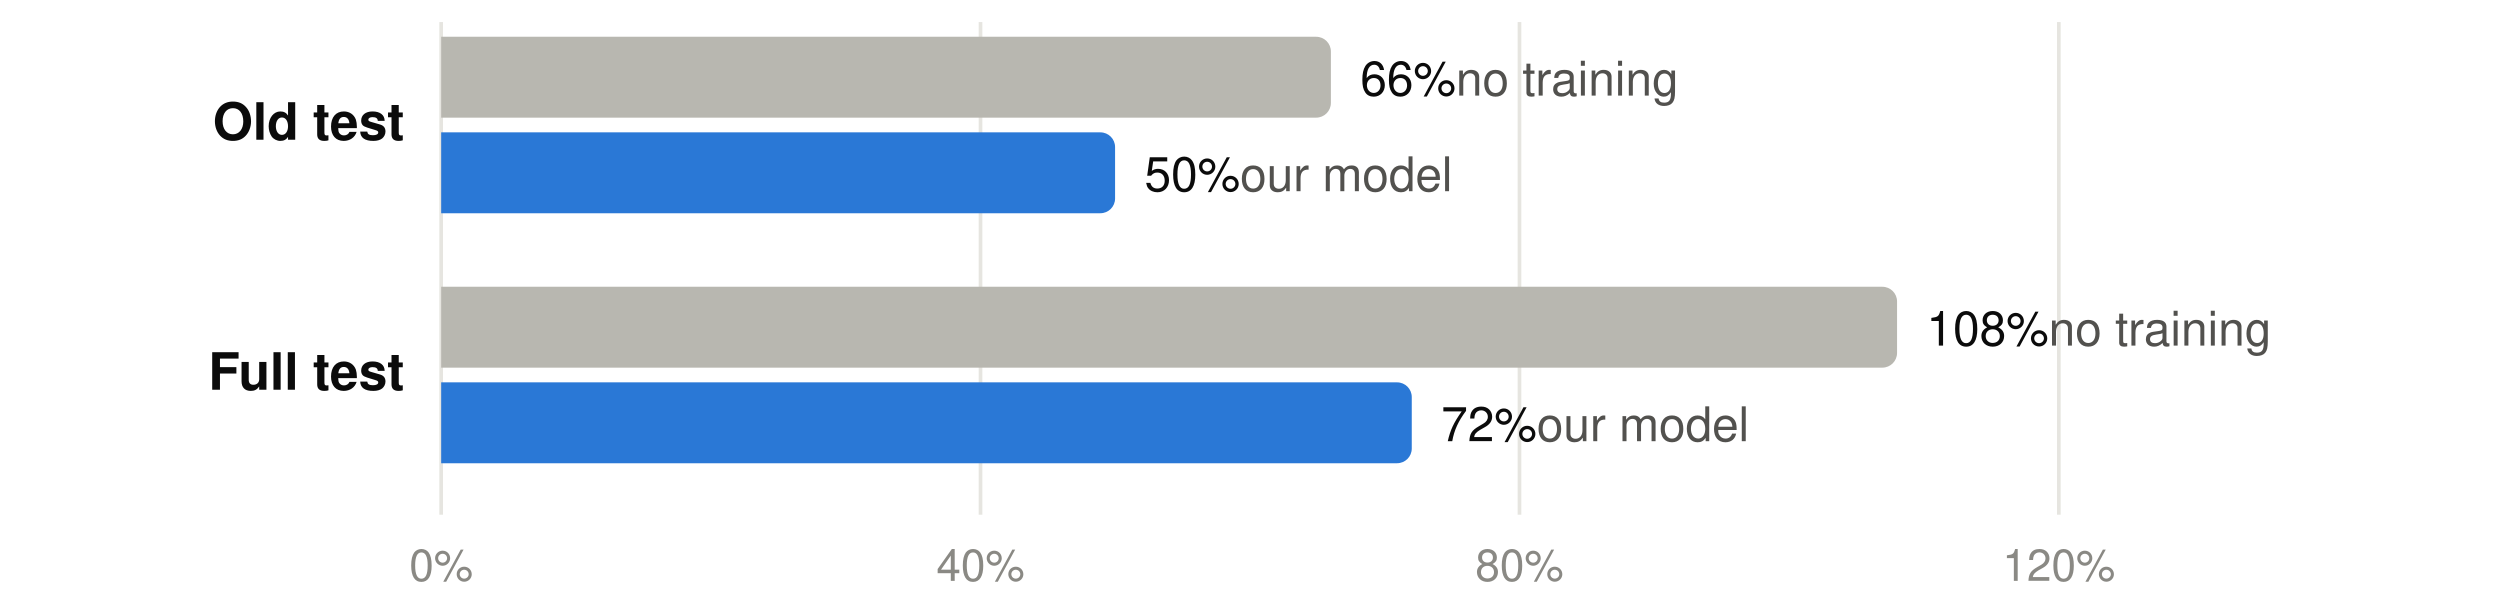
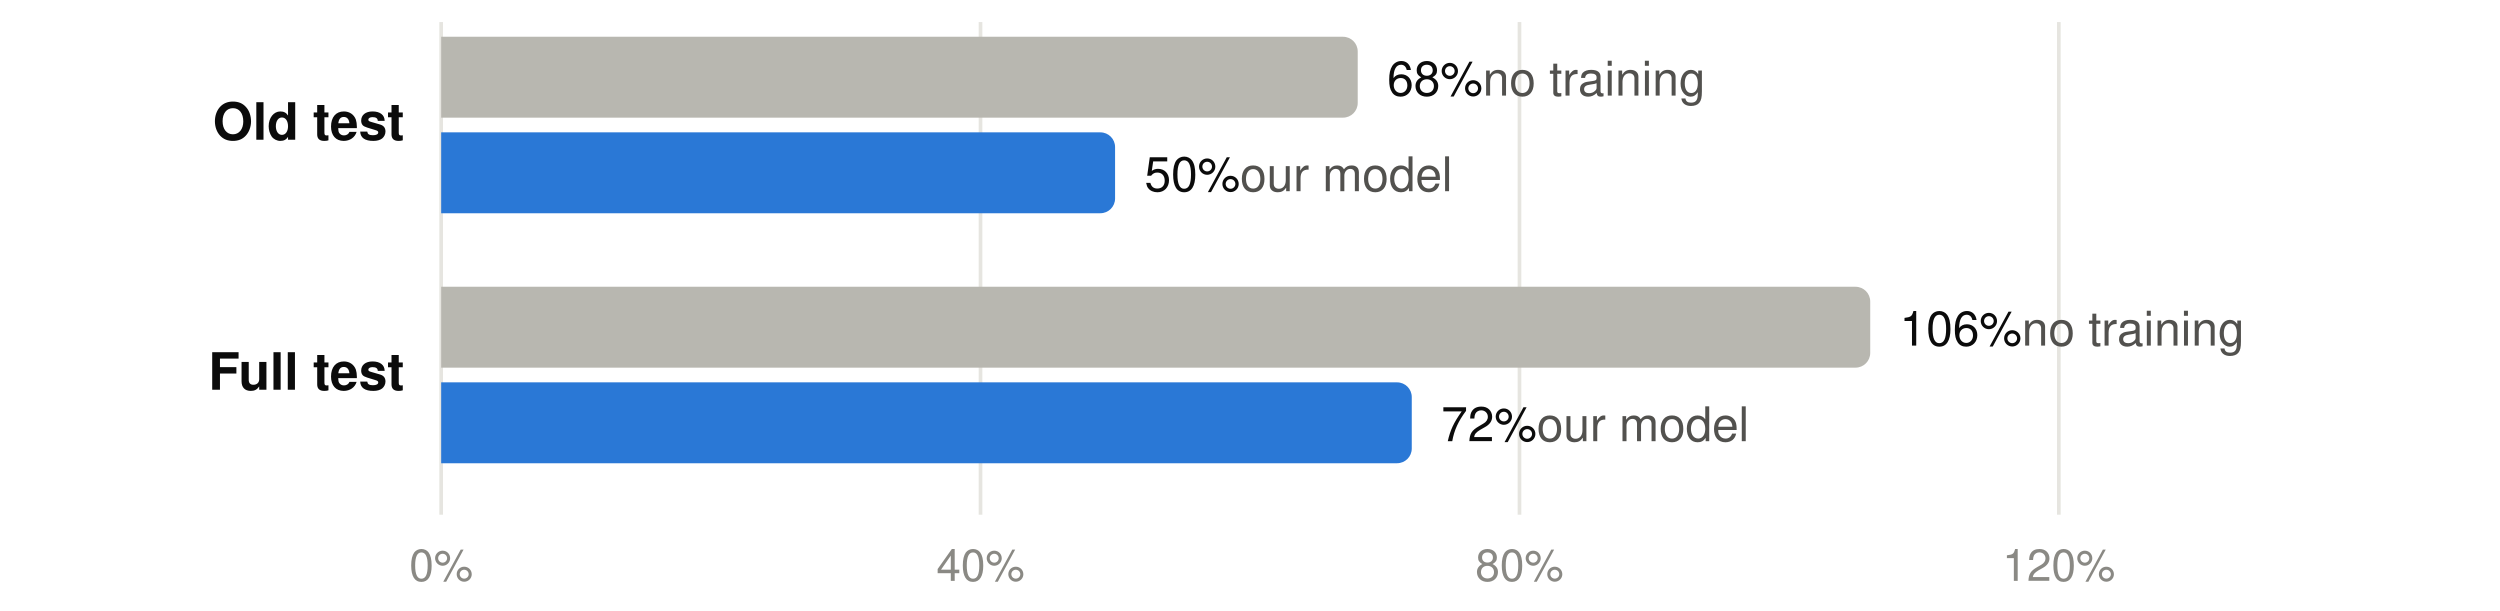
<svg xmlns="http://www.w3.org/2000/svg" viewBox="0 0 680 166" width="100%" style="max-width:680px;background:#fff" role="img" aria-label="Same model, two tests" font-family="-apple-system,Segoe UI,Helvetica,Arial,sans-serif">
  <line x1="120.0" y1="6" x2="120.0" y2="140" stroke="#e6e5e0" stroke-width="1" />
  <text x="120.0" y="158" font-size="12" fill="#8a8984" text-anchor="middle">0%</text>
  <line x1="266.7" y1="6" x2="266.7" y2="140" stroke="#e6e5e0" stroke-width="1" />
  <text x="266.7" y="158" font-size="12" fill="#8a8984" text-anchor="middle">40%</text>
  <line x1="413.3" y1="6" x2="413.3" y2="140" stroke="#e6e5e0" stroke-width="1" />
  <text x="413.3" y="158" font-size="12" fill="#8a8984" text-anchor="middle">80%</text>
  <line x1="560.0" y1="6" x2="560.0" y2="140" stroke="#e6e5e0" stroke-width="1" />
  <text x="560.0" y="158" font-size="12" fill="#8a8984" text-anchor="middle">120%</text>
  <text x="110" y="38" font-size="14" fill="#0b0b0b" font-weight="600" text-anchor="end">Old test</text>
-   <path d="M120,10 h238.0 a4,4 0 0 1 4,4 v14 a4,4 0 0 1 -4,4 h-238.0 z" fill="#b8b7b0" />
-   <text x="370.0" y="26" font-size="13" fill="#0b0b0b">66%<tspan fill="#52514e"> no training</tspan>
+   <path d="M120,10 h245.3 a4,4 0 0 1 4,4 v14 a4,4 0 0 1 -4,4 h-245.3 z" fill="#b8b7b0" />
+   <text x="377.3" y="26" font-size="13" fill="#0b0b0b">68%<tspan fill="#52514e"> no training</tspan>
  </text>
  <path d="M120,36 h179.3 a4,4 0 0 1 4,4 v14 a4,4 0 0 1 -4,4 h-179.3 z" fill="#2a78d6" />
  <text x="311.3" y="52" font-size="13" fill="#0b0b0b">50%<tspan fill="#52514e"> our model</tspan>
  </text>
  <text x="110" y="106" font-size="14" fill="#0b0b0b" font-weight="600" text-anchor="end">Full test</text>
-   <path d="M120,78 h392.0 a4,4 0 0 1 4,4 v14 a4,4 0 0 1 -4,4 h-392.0 z" fill="#b8b7b0" />
-   <text x="524.0" y="94" font-size="13" fill="#0b0b0b">108%<tspan fill="#52514e"> no training</tspan>
+   <path d="M120,78 h384.7 a4,4 0 0 1 4,4 v14 a4,4 0 0 1 -4,4 h-384.7 z" fill="#b8b7b0" />
+   <text x="516.7" y="94" font-size="13" fill="#0b0b0b">106%<tspan fill="#52514e"> no training</tspan>
  </text>
  <path d="M120,104 h260.0 a4,4 0 0 1 4,4 v14 a4,4 0 0 1 -4,4 h-260.0 z" fill="#2a78d6" />
  <text x="392.0" y="120" font-size="13" fill="#0b0b0b">72%<tspan fill="#52514e"> our model</tspan>
  </text>
</svg>
